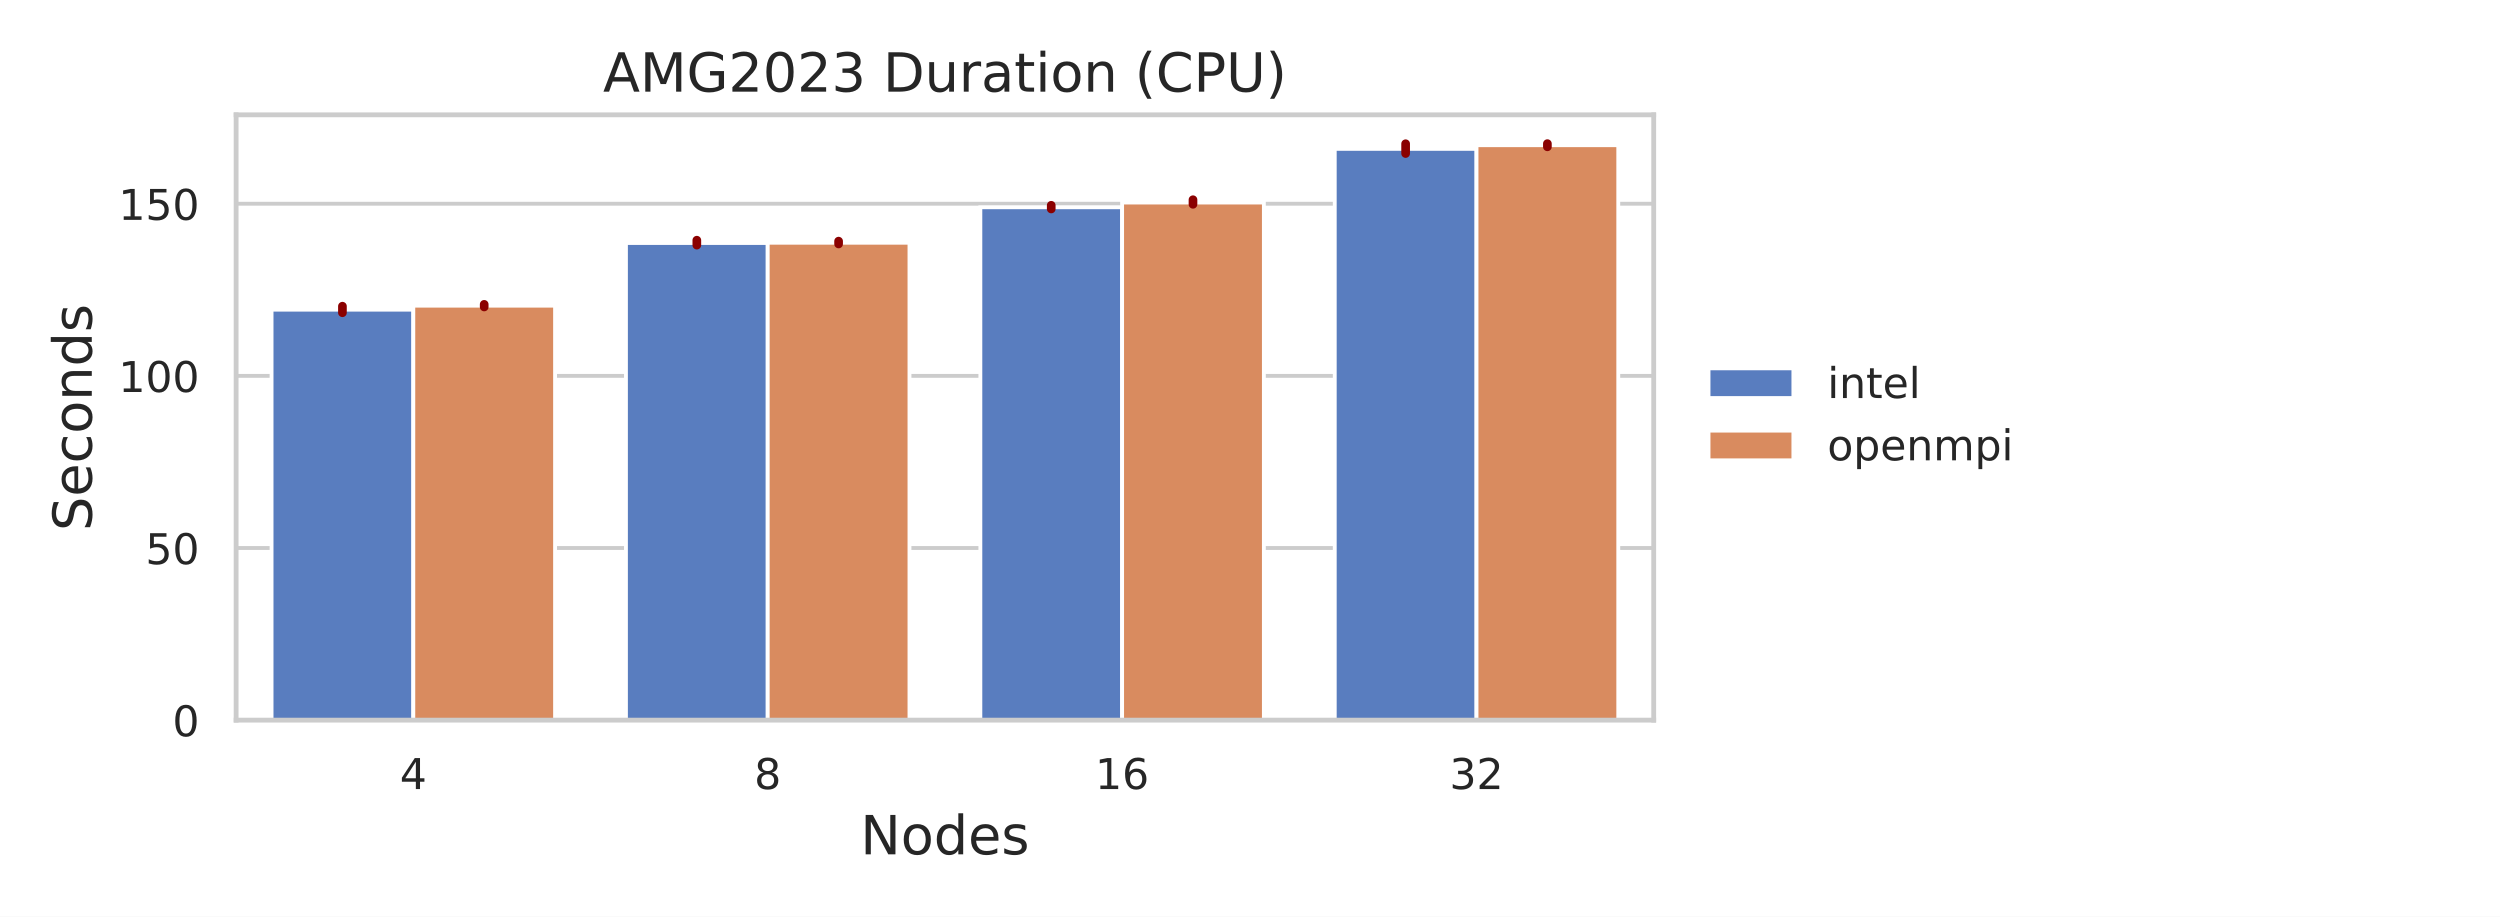
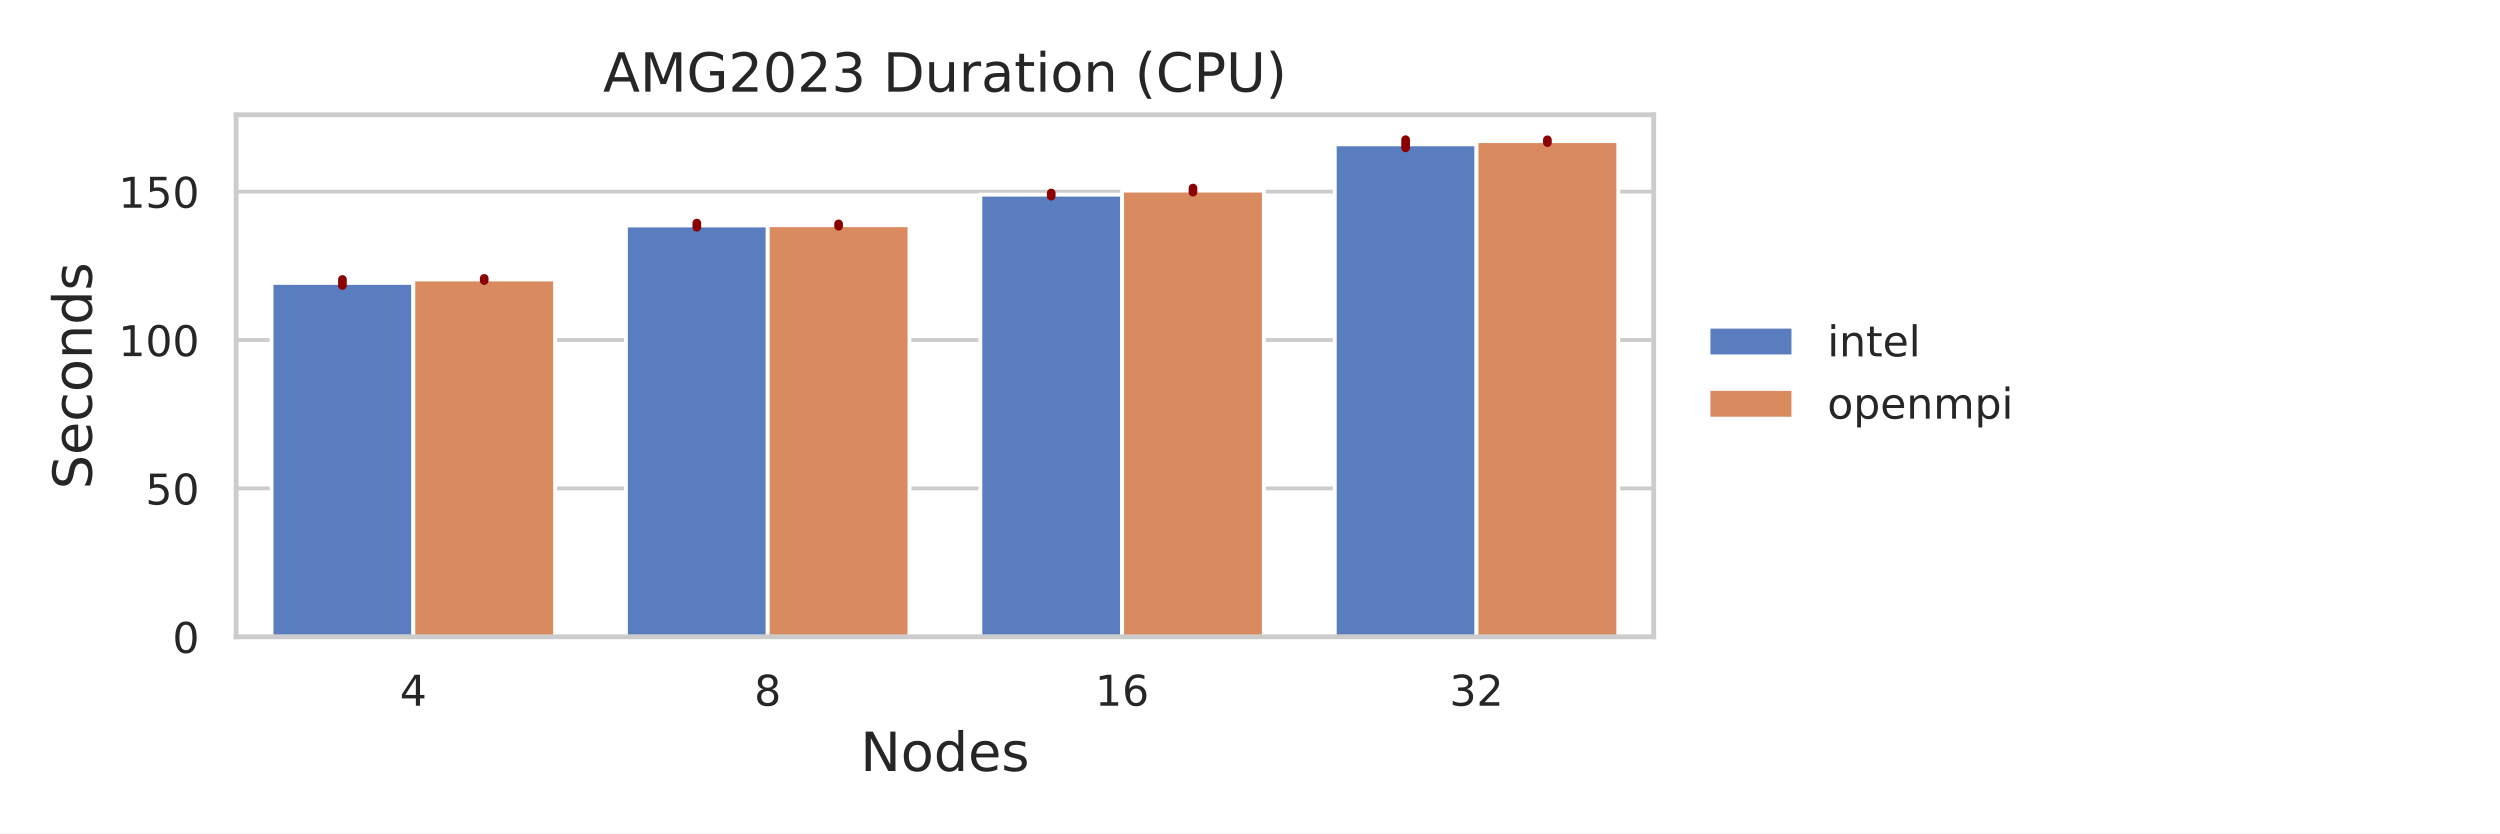
- <svg xmlns="http://www.w3.org/2000/svg" xmlns:xlink="http://www.w3.org/1999/xlink" width="648pt" height="237.6pt" viewBox="0 0 648 237.6" version="1.1">
+ <svg xmlns="http://www.w3.org/2000/svg" xmlns:xlink="http://www.w3.org/1999/xlink" width="648pt" height="216pt" viewBox="0 0 648 216" version="1.1">
  <defs>
    <style type="text/css">*{stroke-linejoin: round; stroke-linecap: butt}</style>
  </defs>
  <g id="figure_1">
    <g id="patch_1">
-       <path d="M 0 237.6  L 648 237.6  L 648 0  L 0 0  z " style="fill: #ffffff" />
+       <path d="M 0 216  L 648 216  L 648 0  L 0 0  z " style="fill: #ffffff" />
    </g>
    <g id="axes_1">
      <g id="patch_2">
-         <path d="M 61.2 186.66  L 428.641 186.66  L 428.641 29.76  L 61.2 29.76  z " style="fill: #ffffff" />
+         <path d="M 61.2 165.06  L 428.641 165.06  L 428.641 29.76  L 61.2 29.76  z " style="fill: #ffffff" />
      </g>
      <g id="matplotlib.axis_1">
        <g id="xtick_1">
          <g id="text_1">
-             <g style="fill: #262626" transform="translate(103.6308 204.5183) scale(0.11 -0.11)">
+             <g style="fill: #262626" transform="translate(103.6308 182.9183) scale(0.11 -0.11)">
              <defs>
                <path id="DejaVuSans-34" d="M 2419 4116  L 825 1625  L 2419 1625  L 2419 4116  z M 2253 4666  L 3047 4666  L 3047 1625  L 3713 1625  L 3713 1100  L 3047 1100  L 3047 0  L 2419 0  L 2419 1100  L 313 1100  L 313 1709  L 2253 4666  z " transform="scale(0.015625)" />
              </defs>
              <use xlink:href="#DejaVuSans-34" />
            </g>
          </g>
        </g>
        <g id="xtick_2">
          <g id="text_2">
-             <g style="fill: #262626" transform="translate(195.4911 204.5183) scale(0.11 -0.11)">
+             <g style="fill: #262626" transform="translate(195.4911 182.9183) scale(0.11 -0.11)">
              <defs>
                <path id="DejaVuSans-38" d="M 2034 2216  Q 1584 2216 1326 1975  Q 1069 1734 1069 1313  Q 1069 891 1326 650  Q 1584 409 2034 409  Q 2484 409 2743 651  Q 3003 894 3003 1313  Q 3003 1734 2745 1975  Q 2488 2216 2034 2216  z M 1403 2484  Q 997 2584 770 2862  Q 544 3141 544 3541  Q 544 4100 942 4425  Q 1341 4750 2034 4750  Q 2731 4750 3128 4425  Q 3525 4100 3525 3541  Q 3525 3141 3298 2862  Q 3072 2584 2669 2484  Q 3125 2378 3379 2068  Q 3634 1759 3634 1313  Q 3634 634 3220 271  Q 2806 -91 2034 -91  Q 1263 -91 848 271  Q 434 634 434 1313  Q 434 1759 690 2068  Q 947 2378 1403 2484  z M 1172 3481  Q 1172 3119 1398 2916  Q 1625 2713 2034 2713  Q 2441 2713 2670 2916  Q 2900 3119 2900 3481  Q 2900 3844 2670 4047  Q 2441 4250 2034 4250  Q 1625 4250 1398 4047  Q 1172 3844 1172 3481  z " transform="scale(0.015625)" />
              </defs>
              <use xlink:href="#DejaVuSans-38" />
            </g>
          </g>
        </g>
        <g id="xtick_3">
          <g id="text_3">
-             <g style="fill: #262626" transform="translate(283.852 204.5183) scale(0.11 -0.11)">
+             <g style="fill: #262626" transform="translate(283.852 182.9183) scale(0.11 -0.11)">
              <defs>
                <path id="DejaVuSans-31" d="M 794 531  L 1825 531  L 1825 4091  L 703 3866  L 703 4441  L 1819 4666  L 2450 4666  L 2450 531  L 3481 531  L 3481 0  L 794 0  L 794 531  z " transform="scale(0.015625)" />
                <path id="DejaVuSans-36" d="M 2113 2584  Q 1688 2584 1439 2293  Q 1191 2003 1191 1497  Q 1191 994 1439 701  Q 1688 409 2113 409  Q 2538 409 2786 701  Q 3034 994 3034 1497  Q 3034 2003 2786 2293  Q 2538 2584 2113 2584  z M 3366 4563  L 3366 3988  Q 3128 4100 2886 4159  Q 2644 4219 2406 4219  Q 1781 4219 1451 3797  Q 1122 3375 1075 2522  Q 1259 2794 1537 2939  Q 1816 3084 2150 3084  Q 2853 3084 3261 2657  Q 3669 2231 3669 1497  Q 3669 778 3244 343  Q 2819 -91 2113 -91  Q 1303 -91 875 529  Q 447 1150 447 2328  Q 447 3434 972 4092  Q 1497 4750 2381 4750  Q 2619 4750 2861 4703  Q 3103 4656 3366 4563  z " transform="scale(0.015625)" />
              </defs>
              <use xlink:href="#DejaVuSans-31" />
              <use xlink:href="#DejaVuSans-36" x="63.623" />
            </g>
          </g>
        </g>
        <g id="xtick_4">
          <g id="text_4">
-             <g style="fill: #262626" transform="translate(375.7123 204.5183) scale(0.11 -0.11)">
+             <g style="fill: #262626" transform="translate(375.7123 182.9183) scale(0.11 -0.11)">
              <defs>
                <path id="DejaVuSans-33" d="M 2597 2516  Q 3050 2419 3304 2112  Q 3559 1806 3559 1356  Q 3559 666 3084 287  Q 2609 -91 1734 -91  Q 1441 -91 1130 -33  Q 819 25 488 141  L 488 750  Q 750 597 1062 519  Q 1375 441 1716 441  Q 2309 441 2620 675  Q 2931 909 2931 1356  Q 2931 1769 2642 2001  Q 2353 2234 1838 2234  L 1294 2234  L 1294 2753  L 1863 2753  Q 2328 2753 2575 2939  Q 2822 3125 2822 3475  Q 2822 3834 2567 4026  Q 2313 4219 1838 4219  Q 1578 4219 1281 4162  Q 984 4106 628 3988  L 628 4550  Q 988 4650 1302 4700  Q 1616 4750 1894 4750  Q 2613 4750 3031 4423  Q 3450 4097 3450 3541  Q 3450 3153 3228 2886  Q 3006 2619 2597 2516  z " transform="scale(0.015625)" />
                <path id="DejaVuSans-32" d="M 1228 531  L 3431 531  L 3431 0  L 469 0  L 469 531  Q 828 903 1448 1529  Q 2069 2156 2228 2338  Q 2531 2678 2651 2914  Q 2772 3150 2772 3378  Q 2772 3750 2511 3984  Q 2250 4219 1831 4219  Q 1534 4219 1204 4116  Q 875 4013 500 3803  L 500 4441  Q 881 4594 1212 4672  Q 1544 4750 1819 4750  Q 2544 4750 2975 4387  Q 3406 4025 3406 3419  Q 3406 3131 3298 2873  Q 3191 2616 2906 2266  Q 2828 2175 2409 1742  Q 1991 1309 1228 531  z " transform="scale(0.015625)" />
              </defs>
              <use xlink:href="#DejaVuSans-33" />
              <use xlink:href="#DejaVuSans-32" x="63.623" />
            </g>
          </g>
        </g>
        <g id="text_5">
-           <g style="fill: #262626" transform="translate(223.0029 221.4437) scale(0.14 -0.14)">
+           <g style="fill: #262626" transform="translate(223.0029 199.8438) scale(0.14 -0.14)">
            <defs>
              <path id="DejaVuSans-4e" d="M 628 4666  L 1478 4666  L 3547 763  L 3547 4666  L 4159 4666  L 4159 0  L 3309 0  L 1241 3903  L 1241 0  L 628 0  L 628 4666  z " transform="scale(0.015625)" />
              <path id="DejaVuSans-6f" d="M 1959 3097  Q 1497 3097 1228 2736  Q 959 2375 959 1747  Q 959 1119 1226 758  Q 1494 397 1959 397  Q 2419 397 2687 759  Q 2956 1122 2956 1747  Q 2956 2369 2687 2733  Q 2419 3097 1959 3097  z M 1959 3584  Q 2709 3584 3137 3096  Q 3566 2609 3566 1747  Q 3566 888 3137 398  Q 2709 -91 1959 -91  Q 1206 -91 779 398  Q 353 888 353 1747  Q 353 2609 779 3096  Q 1206 3584 1959 3584  z " transform="scale(0.015625)" />
              <path id="DejaVuSans-64" d="M 2906 2969  L 2906 4863  L 3481 4863  L 3481 0  L 2906 0  L 2906 525  Q 2725 213 2448 61  Q 2172 -91 1784 -91  Q 1150 -91 751 415  Q 353 922 353 1747  Q 353 2572 751 3078  Q 1150 3584 1784 3584  Q 2172 3584 2448 3432  Q 2725 3281 2906 2969  z M 947 1747  Q 947 1113 1208 752  Q 1469 391 1925 391  Q 2381 391 2643 752  Q 2906 1113 2906 1747  Q 2906 2381 2643 2742  Q 2381 3103 1925 3103  Q 1469 3103 1208 2742  Q 947 2381 947 1747  z " transform="scale(0.015625)" />
              <path id="DejaVuSans-65" d="M 3597 1894  L 3597 1613  L 953 1613  Q 991 1019 1311 708  Q 1631 397 2203 397  Q 2534 397 2845 478  Q 3156 559 3463 722  L 3463 178  Q 3153 47 2828 -22  Q 2503 -91 2169 -91  Q 1331 -91 842 396  Q 353 884 353 1716  Q 353 2575 817 3079  Q 1281 3584 2069 3584  Q 2775 3584 3186 3129  Q 3597 2675 3597 1894  z M 3022 2063  Q 3016 2534 2758 2815  Q 2500 3097 2075 3097  Q 1594 3097 1305 2825  Q 1016 2553 972 2059  L 3022 2063  z " transform="scale(0.015625)" />
              <path id="DejaVuSans-73" d="M 2834 3397  L 2834 2853  Q 2591 2978 2328 3040  Q 2066 3103 1784 3103  Q 1356 3103 1142 2972  Q 928 2841 928 2578  Q 928 2378 1081 2264  Q 1234 2150 1697 2047  L 1894 2003  Q 2506 1872 2764 1633  Q 3022 1394 3022 966  Q 3022 478 2636 193  Q 2250 -91 1575 -91  Q 1294 -91 989 -36  Q 684 19 347 128  L 347 722  Q 666 556 975 473  Q 1284 391 1588 391  Q 1994 391 2212 530  Q 2431 669 2431 922  Q 2431 1156 2273 1281  Q 2116 1406 1581 1522  L 1381 1569  Q 847 1681 609 1914  Q 372 2147 372 2553  Q 372 3047 722 3315  Q 1072 3584 1716 3584  Q 2034 3584 2315 3537  Q 2597 3491 2834 3397  z " transform="scale(0.015625)" />
            </defs>
            <use xlink:href="#DejaVuSans-4e" />
            <use xlink:href="#DejaVuSans-6f" x="74.805" />
            <use xlink:href="#DejaVuSans-64" x="135.986" />
            <use xlink:href="#DejaVuSans-65" x="199.463" />
            <use xlink:href="#DejaVuSans-73" x="260.986" />
          </g>
        </g>
      </g>
      <g id="matplotlib.axis_2">
        <g id="ytick_1">
          <g id="line2d_1">
-             <path d="M 61.2 186.66  L 428.641 186.66  " clip-path="url(#pa1847757f6)" style="fill: none; stroke: #cccccc; stroke-linecap: round" />
+             <path d="M 61.2 165.06  L 428.641 165.06  " clip-path="url(#pfa5f2af356)" style="fill: none; stroke: #cccccc; stroke-linecap: round" />
          </g>
          <g id="text_6">
-             <g style="fill: #262626" transform="translate(44.70125 190.8391) scale(0.11 -0.11)">
+             <g style="fill: #262626" transform="translate(44.70125 169.2391) scale(0.11 -0.11)">
              <defs>
                <path id="DejaVuSans-30" d="M 2034 4250  Q 1547 4250 1301 3770  Q 1056 3291 1056 2328  Q 1056 1369 1301 889  Q 1547 409 2034 409  Q 2525 409 2770 889  Q 3016 1369 3016 2328  Q 3016 3291 2770 3770  Q 2525 4250 2034 4250  z M 2034 4750  Q 2819 4750 3233 4129  Q 3647 3509 3647 2328  Q 3647 1150 3233 529  Q 2819 -91 2034 -91  Q 1250 -91 836 529  Q 422 1150 422 2328  Q 422 3509 836 4129  Q 1250 4750 2034 4750  z " transform="scale(0.015625)" />
              </defs>
              <use xlink:href="#DejaVuSans-30" />
            </g>
          </g>
        </g>
        <g id="ytick_2">
          <g id="line2d_2">
-             <path d="M 61.2 142.045  L 428.641 142.045  " clip-path="url(#pa1847757f6)" style="fill: none; stroke: #cccccc; stroke-linecap: round" />
+             <path d="M 61.2 126.597  L 428.641 126.597  " clip-path="url(#pfa5f2af356)" style="fill: none; stroke: #cccccc; stroke-linecap: round" />
          </g>
          <g id="text_7">
-             <g style="fill: #262626" transform="translate(37.7025 146.2242) scale(0.11 -0.11)">
+             <g style="fill: #262626" transform="translate(37.7025 130.7765) scale(0.11 -0.11)">
              <defs>
                <path id="DejaVuSans-35" d="M 691 4666  L 3169 4666  L 3169 4134  L 1269 4134  L 1269 2991  Q 1406 3038 1543 3061  Q 1681 3084 1819 3084  Q 2600 3084 3056 2656  Q 3513 2228 3513 1497  Q 3513 744 3044 326  Q 2575 -91 1722 -91  Q 1428 -91 1123 -41  Q 819 9 494 109  L 494 744  Q 775 591 1075 516  Q 1375 441 1709 441  Q 2250 441 2565 725  Q 2881 1009 2881 1497  Q 2881 1984 2565 2268  Q 2250 2553 1709 2553  Q 1456 2553 1204 2497  Q 953 2441 691 2322  L 691 4666  z " transform="scale(0.015625)" />
              </defs>
              <use xlink:href="#DejaVuSans-35" />
              <use xlink:href="#DejaVuSans-30" x="63.623" />
            </g>
          </g>
        </g>
        <g id="ytick_3">
          <g id="line2d_3">
-             <path d="M 61.2 97.43  L 428.641 97.43  " clip-path="url(#pa1847757f6)" style="fill: none; stroke: #cccccc; stroke-linecap: round" />
+             <path d="M 61.2 88.135  L 428.641 88.135  " clip-path="url(#pfa5f2af356)" style="fill: none; stroke: #cccccc; stroke-linecap: round" />
          </g>
          <g id="text_8">
-             <g style="fill: #262626" transform="translate(30.70375 101.6092) scale(0.11 -0.11)">
+             <g style="fill: #262626" transform="translate(30.70375 92.31389) scale(0.11 -0.11)">
              <use xlink:href="#DejaVuSans-31" />
              <use xlink:href="#DejaVuSans-30" x="63.623" />
              <use xlink:href="#DejaVuSans-30" x="127.246" />
            </g>
          </g>
        </g>
        <g id="ytick_4">
          <g id="line2d_4">
-             <path d="M 61.2 52.815  L 428.641 52.815  " clip-path="url(#pa1847757f6)" style="fill: none; stroke: #cccccc; stroke-linecap: round" />
+             <path d="M 61.2 49.672  L 428.641 49.672  " clip-path="url(#pfa5f2af356)" style="fill: none; stroke: #cccccc; stroke-linecap: round" />
          </g>
          <g id="text_9">
-             <g style="fill: #262626" transform="translate(30.70375 56.9942) scale(0.11 -0.11)">
+             <g style="fill: #262626" transform="translate(30.70375 53.85126) scale(0.11 -0.11)">
              <use xlink:href="#DejaVuSans-31" />
              <use xlink:href="#DejaVuSans-35" x="63.623" />
              <use xlink:href="#DejaVuSans-30" x="127.246" />
            </g>
          </g>
        </g>
        <g id="text_10">
-           <g style="fill: #262626" transform="translate(23.79219 137.6198) rotate(-90) scale(0.14 -0.14)">
+           <g style="fill: #262626" transform="translate(23.79219 126.8198) rotate(-90) scale(0.14 -0.14)">
            <defs>
              <path id="DejaVuSans-53" d="M 3425 4513  L 3425 3897  Q 3066 4069 2747 4153  Q 2428 4238 2131 4238  Q 1616 4238 1336 4038  Q 1056 3838 1056 3469  Q 1056 3159 1242 3001  Q 1428 2844 1947 2747  L 2328 2669  Q 3034 2534 3370 2195  Q 3706 1856 3706 1288  Q 3706 609 3251 259  Q 2797 -91 1919 -91  Q 1588 -91 1214 -16  Q 841 59 441 206  L 441 856  Q 825 641 1194 531  Q 1563 422 1919 422  Q 2459 422 2753 634  Q 3047 847 3047 1241  Q 3047 1584 2836 1778  Q 2625 1972 2144 2069  L 1759 2144  Q 1053 2284 737 2584  Q 422 2884 422 3419  Q 422 4038 858 4394  Q 1294 4750 2059 4750  Q 2388 4750 2728 4690  Q 3069 4631 3425 4513  z " transform="scale(0.015625)" />
              <path id="DejaVuSans-63" d="M 3122 3366  L 3122 2828  Q 2878 2963 2633 3030  Q 2388 3097 2138 3097  Q 1578 3097 1268 2742  Q 959 2388 959 1747  Q 959 1106 1268 751  Q 1578 397 2138 397  Q 2388 397 2633 464  Q 2878 531 3122 666  L 3122 134  Q 2881 22 2623 -34  Q 2366 -91 2075 -91  Q 1284 -91 818 406  Q 353 903 353 1747  Q 353 2603 823 3093  Q 1294 3584 2113 3584  Q 2378 3584 2631 3529  Q 2884 3475 3122 3366  z " transform="scale(0.015625)" />
              <path id="DejaVuSans-6e" d="M 3513 2113  L 3513 0  L 2938 0  L 2938 2094  Q 2938 2591 2744 2837  Q 2550 3084 2163 3084  Q 1697 3084 1428 2787  Q 1159 2491 1159 1978  L 1159 0  L 581 0  L 581 3500  L 1159 3500  L 1159 2956  Q 1366 3272 1645 3428  Q 1925 3584 2291 3584  Q 2894 3584 3203 3211  Q 3513 2838 3513 2113  z " transform="scale(0.015625)" />
            </defs>
            <use xlink:href="#DejaVuSans-53" />
            <use xlink:href="#DejaVuSans-65" x="63.477" />
            <use xlink:href="#DejaVuSans-63" x="125" />
            <use xlink:href="#DejaVuSans-6f" x="179.98" />
            <use xlink:href="#DejaVuSans-6e" x="241.162" />
            <use xlink:href="#DejaVuSans-64" x="304.541" />
            <use xlink:href="#DejaVuSans-73" x="368.018" />
          </g>
        </g>
      </g>
      <g id="patch_3">
-         <path d="M 70.386 186.66  L 107.13 186.66  L 107.13 80.265  L 70.386 80.265  z " clip-path="url(#pa1847757f6)" style="fill: #597dbf; stroke: #ffffff; stroke-linejoin: miter" />
+         <path d="M 70.386 165.06  L 107.13 165.06  L 107.13 73.337  L 70.386 73.337  z " clip-path="url(#pfa5f2af356)" style="fill: #597dbf; stroke: #ffffff; stroke-linejoin: miter" />
      </g>
      <g id="patch_4">
-         <path d="M 162.246 186.66  L 198.99 186.66  L 198.99 62.986  L 162.246 62.986  z " clip-path="url(#pa1847757f6)" style="fill: #597dbf; stroke: #ffffff; stroke-linejoin: miter" />
+         <path d="M 162.246 165.06  L 198.99 165.06  L 198.99 58.441  L 162.246 58.441  z " clip-path="url(#pfa5f2af356)" style="fill: #597dbf; stroke: #ffffff; stroke-linejoin: miter" />
      </g>
      <g id="patch_5">
-         <path d="M 254.107 186.66  L 290.851 186.66  L 290.851 53.731  L 254.107 53.731  z " clip-path="url(#pa1847757f6)" style="fill: #597dbf; stroke: #ffffff; stroke-linejoin: miter" />
+         <path d="M 254.107 165.06  L 290.851 165.06  L 290.851 50.462  L 254.107 50.462  z " clip-path="url(#pfa5f2af356)" style="fill: #597dbf; stroke: #ffffff; stroke-linejoin: miter" />
      </g>
      <g id="patch_6">
-         <path d="M 345.967 186.66  L 382.711 186.66  L 382.711 38.589  L 345.967 38.589  z " clip-path="url(#pa1847757f6)" style="fill: #597dbf; stroke: #ffffff; stroke-linejoin: miter" />
+         <path d="M 345.967 165.06  L 382.711 165.06  L 382.711 37.408  L 345.967 37.408  z " clip-path="url(#pfa5f2af356)" style="fill: #597dbf; stroke: #ffffff; stroke-linejoin: miter" />
      </g>
      <g id="patch_7">
-         <path d="M 107.13 186.66  L 143.874 186.66  L 143.874 79.224  L 107.13 79.224  z " clip-path="url(#pa1847757f6)" style="fill: #d98b5f; stroke: #ffffff; stroke-linejoin: miter" />
+         <path d="M 107.13 165.06  L 143.874 165.06  L 143.874 72.439  L 107.13 72.439  z " clip-path="url(#pfa5f2af356)" style="fill: #d98b5f; stroke: #ffffff; stroke-linejoin: miter" />
      </g>
      <g id="patch_8">
-         <path d="M 198.99 186.66  L 235.735 186.66  L 235.735 62.911  L 198.99 62.911  z " clip-path="url(#pa1847757f6)" style="fill: #d98b5f; stroke: #ffffff; stroke-linejoin: miter" />
+         <path d="M 198.99 165.06  L 235.735 165.06  L 235.735 58.375  L 198.99 58.375  z " clip-path="url(#pfa5f2af356)" style="fill: #d98b5f; stroke: #ffffff; stroke-linejoin: miter" />
      </g>
      <g id="patch_9">
-         <path d="M 290.851 186.66  L 327.595 186.66  L 327.595 52.499  L 290.851 52.499  z " clip-path="url(#pa1847757f6)" style="fill: #d98b5f; stroke: #ffffff; stroke-linejoin: miter" />
+         <path d="M 290.851 165.06  L 327.595 165.06  L 327.595 49.399  L 290.851 49.399  z " clip-path="url(#pfa5f2af356)" style="fill: #d98b5f; stroke: #ffffff; stroke-linejoin: miter" />
      </g>
      <g id="patch_10">
-         <path d="M 382.711 186.66  L 419.455 186.66  L 419.455 37.635  L 382.711 37.635  z " clip-path="url(#pa1847757f6)" style="fill: #d98b5f; stroke: #ffffff; stroke-linejoin: miter" />
+         <path d="M 382.711 165.06  L 419.455 165.06  L 419.455 36.585  L 382.711 36.585  z " clip-path="url(#pfa5f2af356)" style="fill: #d98b5f; stroke: #ffffff; stroke-linejoin: miter" />
      </g>
      <g id="patch_11">
-         <path d="M 107.13 186.66  L 107.13 186.66  L 107.13 186.66  L 107.13 186.66  z " clip-path="url(#pa1847757f6)" style="fill: #597dbf; stroke: #ffffff; stroke-linejoin: miter" />
+         <path d="M 107.13 165.06  L 107.13 165.06  L 107.13 165.06  L 107.13 165.06  z " clip-path="url(#pfa5f2af356)" style="fill: #597dbf; stroke: #ffffff; stroke-linejoin: miter" />
      </g>
      <g id="patch_12">
-         <path d="M 107.13 186.66  L 107.13 186.66  L 107.13 186.66  L 107.13 186.66  z " clip-path="url(#pa1847757f6)" style="fill: #d98b5f; stroke: #ffffff; stroke-linejoin: miter" />
+         <path d="M 107.13 165.06  L 107.13 165.06  L 107.13 165.06  L 107.13 165.06  z " clip-path="url(#pfa5f2af356)" style="fill: #d98b5f; stroke: #ffffff; stroke-linejoin: miter" />
      </g>
      <g id="line2d_5">
-         <path d="M 88.758 81.06  L 88.758 79.369  " clip-path="url(#pa1847757f6)" style="fill: none; stroke: #8b0000; stroke-width: 2.25; stroke-linecap: round" />
+         <path d="M 88.758 73.999  L 88.758 72.436  " clip-path="url(#pfa5f2af356)" style="fill: none; stroke: #8b0000; stroke-width: 2.25; stroke-linecap: round" />
      </g>
      <g id="line2d_6">
-         <path d="M 180.618 63.539  L 180.618 62.262  " clip-path="url(#pa1847757f6)" style="fill: none; stroke: #8b0000; stroke-width: 2.25; stroke-linecap: round" />
+         <path d="M 180.618 58.897  L 180.618 57.825  " clip-path="url(#pfa5f2af356)" style="fill: none; stroke: #8b0000; stroke-width: 2.25; stroke-linecap: round" />
      </g>
      <g id="line2d_7">
-         <path d="M 272.479 54.165  L 272.479 53.215  " clip-path="url(#pa1847757f6)" style="fill: none; stroke: #8b0000; stroke-width: 2.25; stroke-linecap: round" />
+         <path d="M 272.479 50.836  L 272.479 50.03  " clip-path="url(#pfa5f2af356)" style="fill: none; stroke: #8b0000; stroke-width: 2.25; stroke-linecap: round" />
      </g>
      <g id="line2d_8">
-         <path d="M 364.339 39.793  L 364.339 37.259  " clip-path="url(#pa1847757f6)" style="fill: none; stroke: #8b0000; stroke-width: 2.25; stroke-linecap: round" />
+         <path d="M 364.339 38.334  L 364.339 36.203  " clip-path="url(#pfa5f2af356)" style="fill: none; stroke: #8b0000; stroke-width: 2.25; stroke-linecap: round" />
      </g>
      <g id="line2d_9">
-         <path d="M 125.502 79.565  L 125.502 78.89  " clip-path="url(#pa1847757f6)" style="fill: none; stroke: #8b0000; stroke-width: 2.25; stroke-linecap: round" />
+         <path d="M 125.502 72.727  L 125.502 72.152  " clip-path="url(#pfa5f2af356)" style="fill: none; stroke: #8b0000; stroke-width: 2.25; stroke-linecap: round" />
      </g>
      <g id="line2d_10">
-         <path d="M 217.363 63.235  L 217.363 62.506  " clip-path="url(#pa1847757f6)" style="fill: none; stroke: #8b0000; stroke-width: 2.25; stroke-linecap: round" />
+         <path d="M 217.363 58.638  L 217.363 58.027  " clip-path="url(#pfa5f2af356)" style="fill: none; stroke: #8b0000; stroke-width: 2.25; stroke-linecap: round" />
      </g>
      <g id="line2d_11">
-         <path d="M 309.223 52.956  L 309.223 51.771  " clip-path="url(#pa1847757f6)" style="fill: none; stroke: #8b0000; stroke-width: 2.25; stroke-linecap: round" />
+         <path d="M 309.223 49.814  L 309.223 48.746  " clip-path="url(#pfa5f2af356)" style="fill: none; stroke: #8b0000; stroke-width: 2.25; stroke-linecap: round" />
      </g>
      <g id="line2d_12">
-         <path d="M 401.083 38.053  L 401.083 37.231  " clip-path="url(#pa1847757f6)" style="fill: none; stroke: #8b0000; stroke-width: 2.25; stroke-linecap: round" />
+         <path d="M 401.083 36.96  L 401.083 36.238  " clip-path="url(#pfa5f2af356)" style="fill: none; stroke: #8b0000; stroke-width: 2.25; stroke-linecap: round" />
      </g>
      <g id="patch_13">
-         <path d="M 61.2 186.66  L 61.2 29.76  " style="fill: none; stroke: #cccccc; stroke-width: 1.25; stroke-linejoin: miter; stroke-linecap: square" />
+         <path d="M 61.2 165.06  L 61.2 29.76  " style="fill: none; stroke: #cccccc; stroke-width: 1.25; stroke-linejoin: miter; stroke-linecap: square" />
      </g>
      <g id="patch_14">
-         <path d="M 428.641 186.66  L 428.641 29.76  " style="fill: none; stroke: #cccccc; stroke-width: 1.25; stroke-linejoin: miter; stroke-linecap: square" />
+         <path d="M 428.641 165.06  L 428.641 29.76  " style="fill: none; stroke: #cccccc; stroke-width: 1.25; stroke-linejoin: miter; stroke-linecap: square" />
      </g>
      <g id="patch_15">
-         <path d="M 61.2 186.66  L 428.641 186.66  " style="fill: none; stroke: #cccccc; stroke-width: 1.25; stroke-linejoin: miter; stroke-linecap: square" />
+         <path d="M 61.2 165.06  L 428.641 165.06  " style="fill: none; stroke: #cccccc; stroke-width: 1.25; stroke-linejoin: miter; stroke-linecap: square" />
      </g>
      <g id="patch_16">
        <path d="M 61.2 29.76  L 428.641 29.76  " style="fill: none; stroke: #cccccc; stroke-width: 1.25; stroke-linejoin: miter; stroke-linecap: square" />
      </g>
      <g id="text_11">
        <g style="fill: #262626" transform="translate(156.3083 23.76) scale(0.14 -0.14)">
          <defs>
            <path id="DejaVuSans-41" d="M 2188 4044  L 1331 1722  L 3047 1722  L 2188 4044  z M 1831 4666  L 2547 4666  L 4325 0  L 3669 0  L 3244 1197  L 1141 1197  L 716 0  L 50 0  L 1831 4666  z " transform="scale(0.015625)" />
            <path id="DejaVuSans-4d" d="M 628 4666  L 1569 4666  L 2759 1491  L 3956 4666  L 4897 4666  L 4897 0  L 4281 0  L 4281 4097  L 3078 897  L 2444 897  L 1241 4097  L 1241 0  L 628 0  L 628 4666  z " transform="scale(0.015625)" />
            <path id="DejaVuSans-47" d="M 3809 666  L 3809 1919  L 2778 1919  L 2778 2438  L 4434 2438  L 4434 434  Q 4069 175 3628 42  Q 3188 -91 2688 -91  Q 1594 -91 976 548  Q 359 1188 359 2328  Q 359 3472 976 4111  Q 1594 4750 2688 4750  Q 3144 4750 3555 4637  Q 3966 4525 4313 4306  L 4313 3634  Q 3963 3931 3569 4081  Q 3175 4231 2741 4231  Q 1884 4231 1454 3753  Q 1025 3275 1025 2328  Q 1025 1384 1454 906  Q 1884 428 2741 428  Q 3075 428 3337 486  Q 3600 544 3809 666  z " transform="scale(0.015625)" />
            <path id="DejaVuSans-20" transform="scale(0.015625)" />
            <path id="DejaVuSans-44" d="M 1259 4147  L 1259 519  L 2022 519  Q 2988 519 3436 956  Q 3884 1394 3884 2338  Q 3884 3275 3436 3711  Q 2988 4147 2022 4147  L 1259 4147  z M 628 4666  L 1925 4666  Q 3281 4666 3915 4102  Q 4550 3538 4550 2338  Q 4550 1131 3912 565  Q 3275 0 1925 0  L 628 0  L 628 4666  z " transform="scale(0.015625)" />
            <path id="DejaVuSans-75" d="M 544 1381  L 544 3500  L 1119 3500  L 1119 1403  Q 1119 906 1312 657  Q 1506 409 1894 409  Q 2359 409 2629 706  Q 2900 1003 2900 1516  L 2900 3500  L 3475 3500  L 3475 0  L 2900 0  L 2900 538  Q 2691 219 2414 64  Q 2138 -91 1772 -91  Q 1169 -91 856 284  Q 544 659 544 1381  z M 1991 3584  L 1991 3584  z " transform="scale(0.015625)" />
            <path id="DejaVuSans-72" d="M 2631 2963  Q 2534 3019 2420 3045  Q 2306 3072 2169 3072  Q 1681 3072 1420 2755  Q 1159 2438 1159 1844  L 1159 0  L 581 0  L 581 3500  L 1159 3500  L 1159 2956  Q 1341 3275 1631 3429  Q 1922 3584 2338 3584  Q 2397 3584 2469 3576  Q 2541 3569 2628 3553  L 2631 2963  z " transform="scale(0.015625)" />
            <path id="DejaVuSans-61" d="M 2194 1759  Q 1497 1759 1228 1600  Q 959 1441 959 1056  Q 959 750 1161 570  Q 1363 391 1709 391  Q 2188 391 2477 730  Q 2766 1069 2766 1631  L 2766 1759  L 2194 1759  z M 3341 1997  L 3341 0  L 2766 0  L 2766 531  Q 2569 213 2275 61  Q 1981 -91 1556 -91  Q 1019 -91 701 211  Q 384 513 384 1019  Q 384 1609 779 1909  Q 1175 2209 1959 2209  L 2766 2209  L 2766 2266  Q 2766 2663 2505 2880  Q 2244 3097 1772 3097  Q 1472 3097 1187 3025  Q 903 2953 641 2809  L 641 3341  Q 956 3463 1253 3523  Q 1550 3584 1831 3584  Q 2591 3584 2966 3190  Q 3341 2797 3341 1997  z " transform="scale(0.015625)" />
            <path id="DejaVuSans-74" d="M 1172 4494  L 1172 3500  L 2356 3500  L 2356 3053  L 1172 3053  L 1172 1153  Q 1172 725 1289 603  Q 1406 481 1766 481  L 2356 481  L 2356 0  L 1766 0  Q 1100 0 847 248  Q 594 497 594 1153  L 594 3053  L 172 3053  L 172 3500  L 594 3500  L 594 4494  L 1172 4494  z " transform="scale(0.015625)" />
            <path id="DejaVuSans-69" d="M 603 3500  L 1178 3500  L 1178 0  L 603 0  L 603 3500  z M 603 4863  L 1178 4863  L 1178 4134  L 603 4134  L 603 4863  z " transform="scale(0.015625)" />
            <path id="DejaVuSans-28" d="M 1984 4856  Q 1566 4138 1362 3434  Q 1159 2731 1159 2009  Q 1159 1288 1364 580  Q 1569 -128 1984 -844  L 1484 -844  Q 1016 -109 783 600  Q 550 1309 550 2009  Q 550 2706 781 3412  Q 1013 4119 1484 4856  L 1984 4856  z " transform="scale(0.015625)" />
            <path id="DejaVuSans-43" d="M 4122 4306  L 4122 3641  Q 3803 3938 3442 4084  Q 3081 4231 2675 4231  Q 1875 4231 1450 3742  Q 1025 3253 1025 2328  Q 1025 1406 1450 917  Q 1875 428 2675 428  Q 3081 428 3442 575  Q 3803 722 4122 1019  L 4122 359  Q 3791 134 3420 21  Q 3050 -91 2638 -91  Q 1578 -91 968 557  Q 359 1206 359 2328  Q 359 3453 968 4101  Q 1578 4750 2638 4750  Q 3056 4750 3426 4639  Q 3797 4528 4122 4306  z " transform="scale(0.015625)" />
            <path id="DejaVuSans-50" d="M 1259 4147  L 1259 2394  L 2053 2394  Q 2494 2394 2734 2622  Q 2975 2850 2975 3272  Q 2975 3691 2734 3919  Q 2494 4147 2053 4147  L 1259 4147  z M 628 4666  L 2053 4666  Q 2838 4666 3239 4311  Q 3641 3956 3641 3272  Q 3641 2581 3239 2228  Q 2838 1875 2053 1875  L 1259 1875  L 1259 0  L 628 0  L 628 4666  z " transform="scale(0.015625)" />
            <path id="DejaVuSans-55" d="M 556 4666  L 1191 4666  L 1191 1831  Q 1191 1081 1462 751  Q 1734 422 2344 422  Q 2950 422 3222 751  Q 3494 1081 3494 1831  L 3494 4666  L 4128 4666  L 4128 1753  Q 4128 841 3676 375  Q 3225 -91 2344 -91  Q 1459 -91 1007 375  Q 556 841 556 1753  L 556 4666  z " transform="scale(0.015625)" />
            <path id="DejaVuSans-29" d="M 513 4856  L 1013 4856  Q 1481 4119 1714 3412  Q 1947 2706 1947 2009  Q 1947 1309 1714 600  Q 1481 -109 1013 -844  L 513 -844  Q 928 -128 1133 580  Q 1338 1288 1338 2009  Q 1338 2731 1133 3434  Q 928 4138 513 4856  z " transform="scale(0.015625)" />
          </defs>
          <use xlink:href="#DejaVuSans-41" />
          <use xlink:href="#DejaVuSans-4d" x="68.408" />
          <use xlink:href="#DejaVuSans-47" x="154.688" />
          <use xlink:href="#DejaVuSans-32" x="232.178" />
          <use xlink:href="#DejaVuSans-30" x="295.801" />
          <use xlink:href="#DejaVuSans-32" x="359.424" />
          <use xlink:href="#DejaVuSans-33" x="423.047" />
          <use xlink:href="#DejaVuSans-20" x="486.67" />
          <use xlink:href="#DejaVuSans-44" x="518.457" />
          <use xlink:href="#DejaVuSans-75" x="595.459" />
          <use xlink:href="#DejaVuSans-72" x="658.838" />
          <use xlink:href="#DejaVuSans-61" x="699.951" />
          <use xlink:href="#DejaVuSans-74" x="761.23" />
          <use xlink:href="#DejaVuSans-69" x="800.439" />
          <use xlink:href="#DejaVuSans-6f" x="828.223" />
          <use xlink:href="#DejaVuSans-6e" x="889.404" />
          <use xlink:href="#DejaVuSans-20" x="952.783" />
          <use xlink:href="#DejaVuSans-28" x="984.57" />
          <use xlink:href="#DejaVuSans-43" x="1023.584" />
          <use xlink:href="#DejaVuSans-50" x="1093.408" />
          <use xlink:href="#DejaVuSans-55" x="1153.711" />
          <use xlink:href="#DejaVuSans-29" x="1226.904" />
        </g>
      </g>
    </g>
    <g id="axes_2">
      <g id="legend_1">
        <g id="patch_17">
-           <path d="M 442.847 103.172  L 464.847 103.172  L 464.847 95.472  L 442.847 95.472  z " style="fill: #597dbf; stroke: #ffffff; stroke-linejoin: miter" />
+           <path d="M 442.847 92.372  L 464.847 92.372  L 464.847 84.672  L 442.847 84.672  z " style="fill: #597dbf; stroke: #ffffff; stroke-linejoin: miter" />
        </g>
        <g id="text_12">
-           <g style="fill: #262626" transform="translate(473.6473 103.1723) scale(0.11 -0.11)">
+           <g style="fill: #262626" transform="translate(473.6473 92.37234) scale(0.11 -0.11)">
            <defs>
              <path id="DejaVuSans-6c" d="M 603 4863  L 1178 4863  L 1178 0  L 603 0  L 603 4863  z " transform="scale(0.015625)" />
            </defs>
            <use xlink:href="#DejaVuSans-69" />
            <use xlink:href="#DejaVuSans-6e" x="27.783" />
            <use xlink:href="#DejaVuSans-74" x="91.162" />
            <use xlink:href="#DejaVuSans-65" x="130.371" />
            <use xlink:href="#DejaVuSans-6c" x="191.895" />
          </g>
        </g>
        <g id="patch_18">
-           <path d="M 442.847 119.318  L 464.847 119.318  L 464.847 111.618  L 442.847 111.618  z " style="fill: #d98b5f; stroke: #ffffff; stroke-linejoin: miter" />
+           <path d="M 442.847 108.518  L 464.847 108.518  L 464.847 100.818  L 442.847 100.818  z " style="fill: #d98b5f; stroke: #ffffff; stroke-linejoin: miter" />
        </g>
        <g id="text_13">
-           <g style="fill: #262626" transform="translate(473.6473 119.3183) scale(0.11 -0.11)">
+           <g style="fill: #262626" transform="translate(473.6473 108.5183) scale(0.11 -0.11)">
            <defs>
              <path id="DejaVuSans-70" d="M 1159 525  L 1159 -1331  L 581 -1331  L 581 3500  L 1159 3500  L 1159 2969  Q 1341 3281 1617 3432  Q 1894 3584 2278 3584  Q 2916 3584 3314 3078  Q 3713 2572 3713 1747  Q 3713 922 3314 415  Q 2916 -91 2278 -91  Q 1894 -91 1617 61  Q 1341 213 1159 525  z M 3116 1747  Q 3116 2381 2855 2742  Q 2594 3103 2138 3103  Q 1681 3103 1420 2742  Q 1159 2381 1159 1747  Q 1159 1113 1420 752  Q 1681 391 2138 391  Q 2594 391 2855 752  Q 3116 1113 3116 1747  z " transform="scale(0.015625)" />
              <path id="DejaVuSans-6d" d="M 3328 2828  Q 3544 3216 3844 3400  Q 4144 3584 4550 3584  Q 5097 3584 5394 3201  Q 5691 2819 5691 2113  L 5691 0  L 5113 0  L 5113 2094  Q 5113 2597 4934 2840  Q 4756 3084 4391 3084  Q 3944 3084 3684 2787  Q 3425 2491 3425 1978  L 3425 0  L 2847 0  L 2847 2094  Q 2847 2600 2669 2842  Q 2491 3084 2119 3084  Q 1678 3084 1418 2786  Q 1159 2488 1159 1978  L 1159 0  L 581 0  L 581 3500  L 1159 3500  L 1159 2956  Q 1356 3278 1631 3431  Q 1906 3584 2284 3584  Q 2666 3584 2933 3390  Q 3200 3197 3328 2828  z " transform="scale(0.015625)" />
            </defs>
            <use xlink:href="#DejaVuSans-6f" />
            <use xlink:href="#DejaVuSans-70" x="61.182" />
            <use xlink:href="#DejaVuSans-65" x="124.658" />
            <use xlink:href="#DejaVuSans-6e" x="186.182" />
            <use xlink:href="#DejaVuSans-6d" x="249.561" />
            <use xlink:href="#DejaVuSans-70" x="346.973" />
            <use xlink:href="#DejaVuSans-69" x="410.449" />
          </g>
        </g>
      </g>
    </g>
  </g>
  <defs>
-     <clipPath id="pa1847757f6">
-       <rect x="61.2" y="29.76" width="367.441" height="156.9" />
+     <clipPath id="pfa5f2af356">
+       <rect x="61.2" y="29.76" width="367.441" height="135.3" />
    </clipPath>
  </defs>
</svg>
